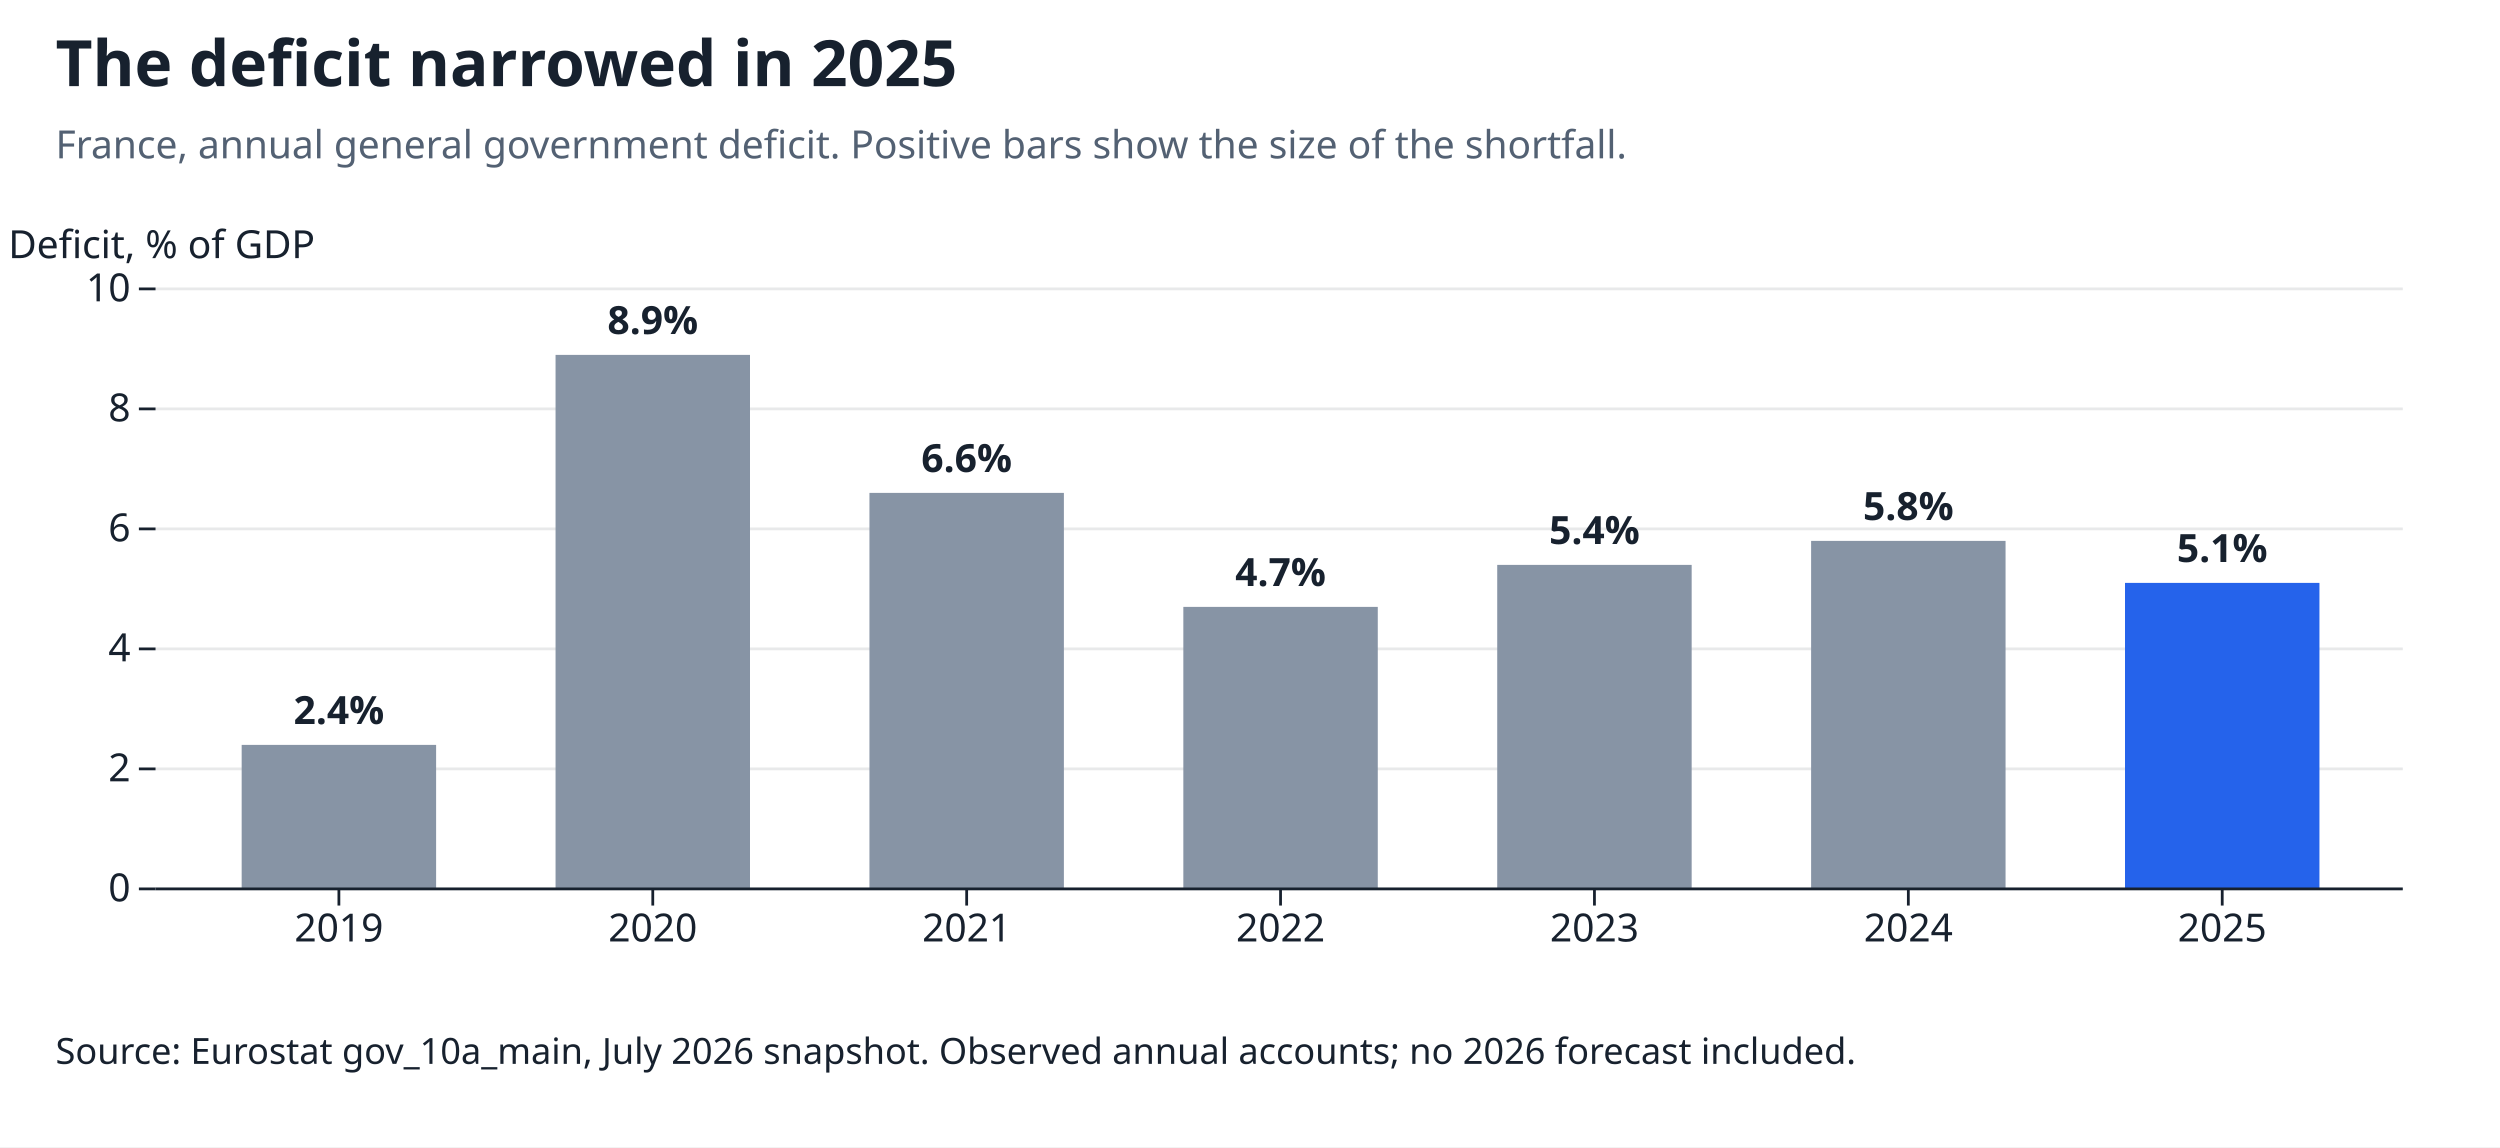
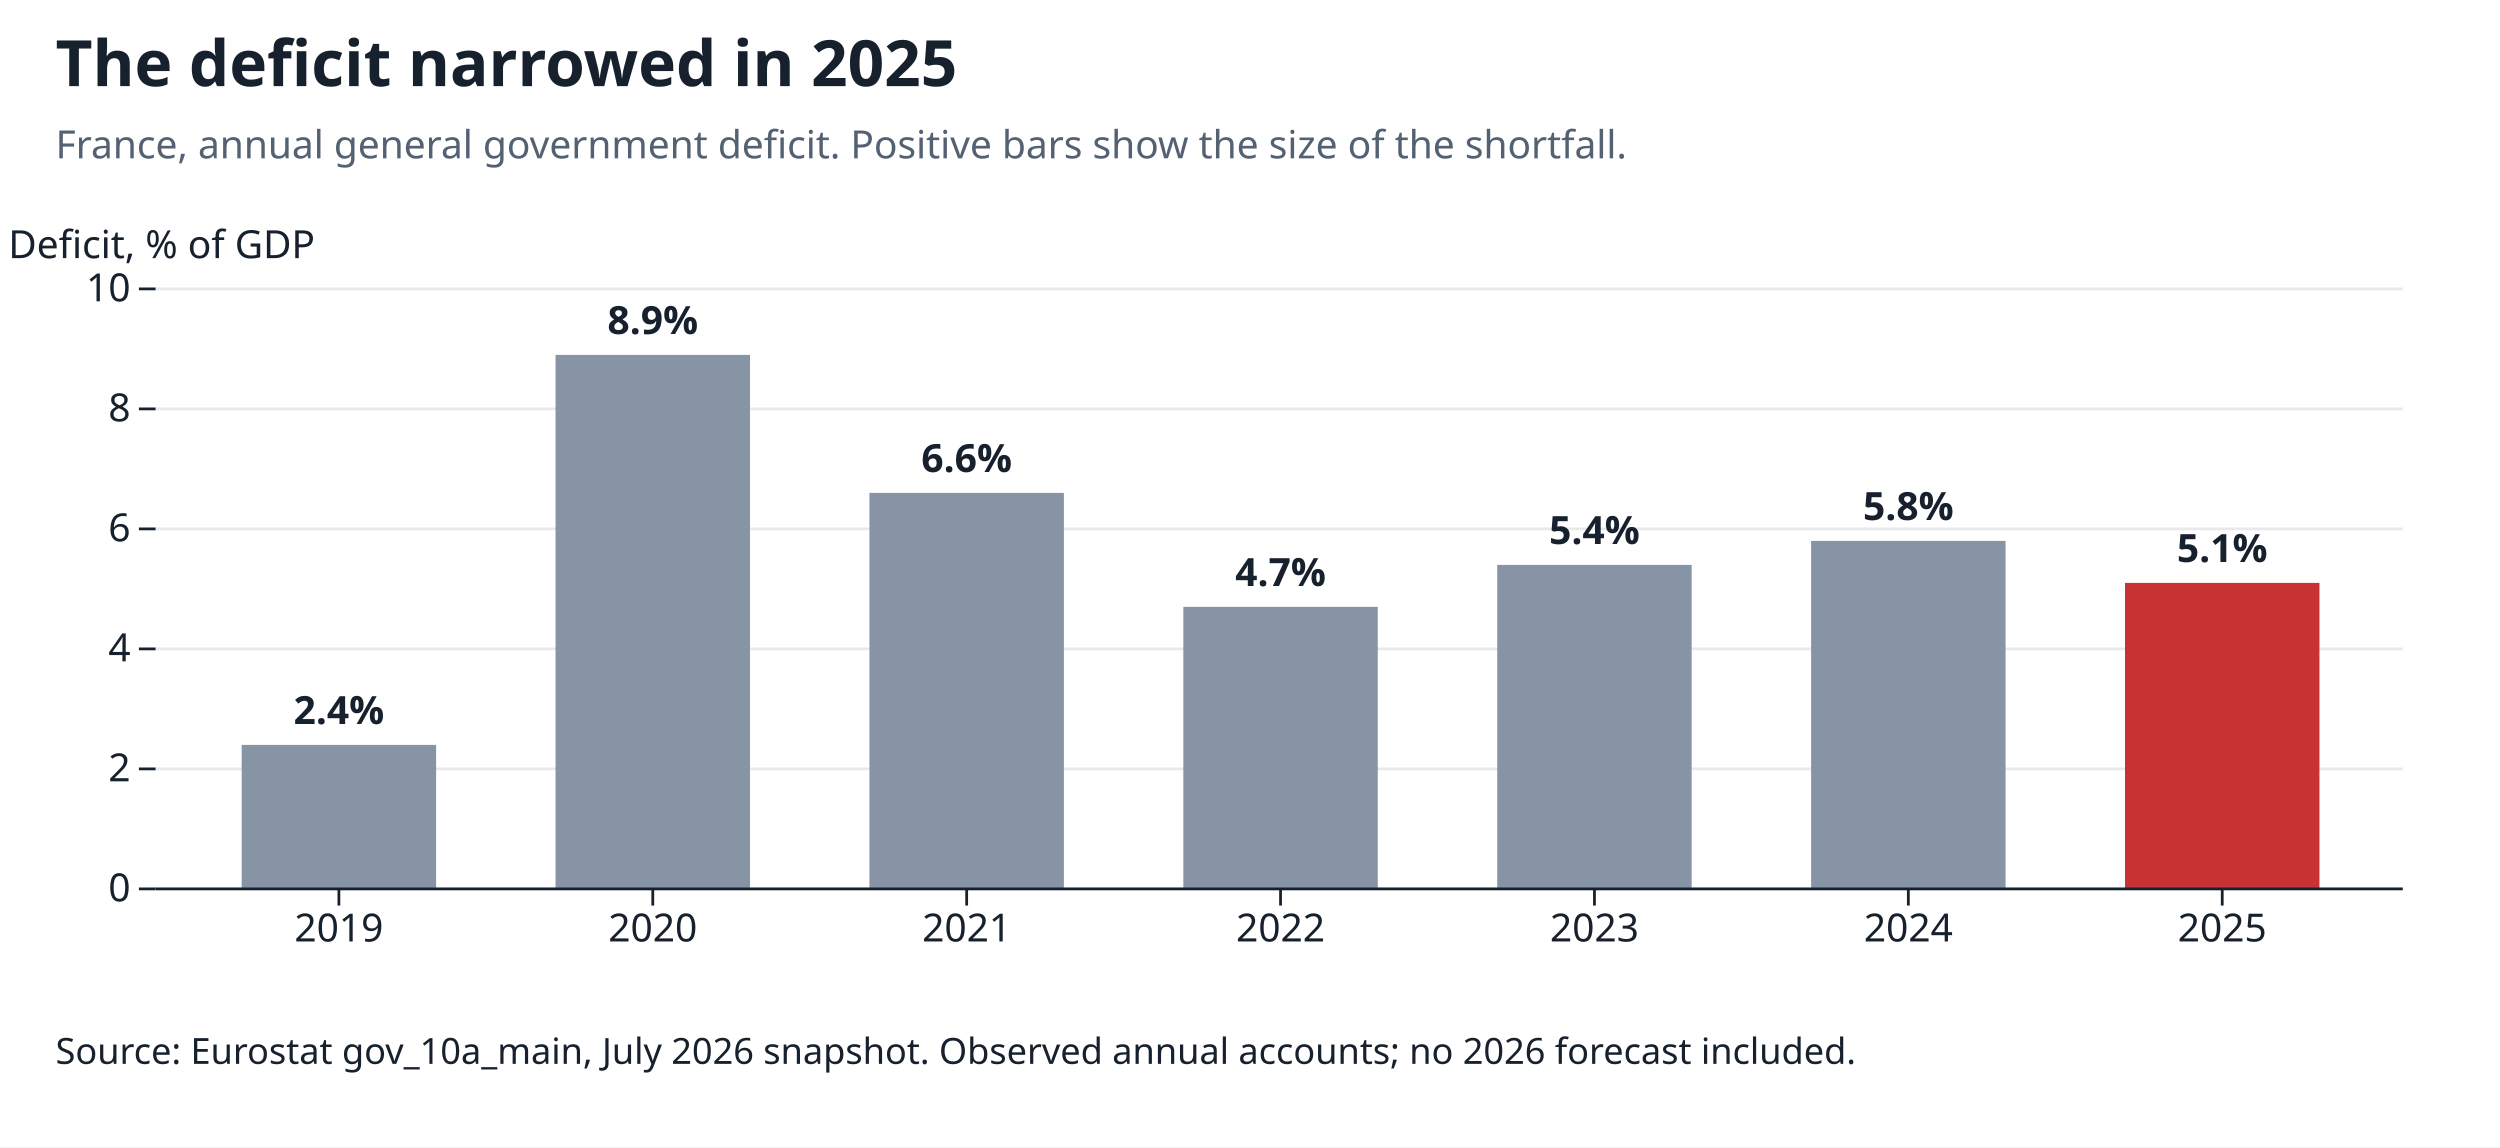
<svg xmlns="http://www.w3.org/2000/svg" width="900" height="413" viewBox="0 0 900 413" role="img">
  <rect width="100%" height="100%" fill="white" />
  <text x="20" y="31" fill="#17212e" font-family="system-ui, sans-serif" font-size="23" font-weight="bold">The deficit narrowed in 2025</text>
  <text x="20" y="57" fill="#536173" font-family="system-ui, sans-serif" font-size="14" font-weight="normal">France, annual general government deficit. Positive bars show the size of the shortfall.</text>
  <svg class="plot-d6a7b5" fill="currentColor" font-family="system-ui, sans-serif" font-size="10" text-anchor="middle" width="900" height="280" viewBox="0 0 900 280" style="font-family: system-ui, sans-serif; background: white; color: rgb(23, 33, 46); font-size: 14px;" y="80">
    <style>:where(.plot-d6a7b5) {
  --plot-background: white;
  display: block;
  height: auto;
  height: intrinsic;
  max-width: 100%;
}
:where(.plot-d6a7b5 text),
:where(.plot-d6a7b5 tspan) {
  white-space: pre;
}</style>
    <g aria-label="y-grid" aria-hidden="true" stroke="currentColor" stroke-opacity="0.1">
      <line x1="56" x2="865" y1="240" y2="240" />
      <line x1="56" x2="865" y1="196.8" y2="196.8" />
      <line x1="56" x2="865" y1="153.6" y2="153.6" />
      <line x1="56" x2="865" y1="110.4" y2="110.4" />
      <line x1="56" x2="865" y1="67.2" y2="67.2" />
      <line x1="56" x2="865" y1="24" y2="24" />
    </g>
    <g aria-label="y-axis tick" aria-hidden="true" fill="none" stroke="currentColor">
      <path transform="translate(56,240)" d="M0,0L-6,0" />
      <path transform="translate(56,196.8)" d="M0,0L-6,0" />
      <path transform="translate(56,153.6)" d="M0,0L-6,0" />
      <path transform="translate(56,110.4)" d="M0,0L-6,0" />
      <path transform="translate(56,67.2)" d="M0,0L-6,0" />
      <path transform="translate(56,24)" d="M0,0L-6,0" />
    </g>
    <g aria-label="y-axis tick label" text-anchor="end" font-variant="tabular-nums" transform="translate(-9,0)">
      <text y="0.32em" transform="translate(56,240)">0</text>
      <text y="0.32em" transform="translate(56,196.8)">2</text>
      <text y="0.32em" transform="translate(56,153.6)">4</text>
      <text y="0.32em" transform="translate(56,110.4)">6</text>
      <text y="0.32em" transform="translate(56,67.2)">8</text>
      <text y="0.32em" transform="translate(56,24)">10</text>
    </g>
    <g aria-label="y-axis label" text-anchor="start" transform="translate(-53,-21)">
      <text y="0.71em" transform="translate(56,24)">Deficit, % of GDP</text>
    </g>
    <g aria-label="x-axis tick" aria-hidden="true" fill="none" stroke="currentColor" transform="translate(51,0)">
      <path transform="translate(71,240)" d="M0,0L0,6" />
      <path transform="translate(184,240)" d="M0,0L0,6" />
      <path transform="translate(297,240)" d="M0,0L0,6" />
      <path transform="translate(410,240)" d="M0,0L0,6" />
      <path transform="translate(523,240)" d="M0,0L0,6" />
      <path transform="translate(636,240)" d="M0,0L0,6" />
      <path transform="translate(749,240)" d="M0,0L0,6" />
    </g>
    <g aria-label="x-axis tick label" transform="translate(51,9)">
      <text y="0.71em" transform="translate(71,240)">2019</text>
      <text y="0.71em" transform="translate(184,240)">2020</text>
      <text y="0.71em" transform="translate(297,240)">2021</text>
      <text y="0.71em" transform="translate(410,240)">2022</text>
      <text y="0.71em" transform="translate(523,240)">2023</text>
      <text y="0.71em" transform="translate(636,240)">2024</text>
      <text y="0.71em" transform="translate(749,240)">2025</text>
    </g>
    <g aria-label="bar">
      <rect x="87" width="70" y="188.16" height="51.84" fill="#8794a5" />
      <rect x="200" width="70" y="47.76" height="192.24" fill="#8794a5" />
      <rect x="313" width="70" y="97.44" height="142.56" fill="#8794a5" />
      <rect x="426" width="70" y="138.48" height="101.52" fill="#8794a5" />
      <rect x="539" width="70" y="123.36" height="116.64" fill="#8794a5" />
      <rect x="652" width="70" y="114.72" height="125.28" fill="#8794a5" />
-       <rect x="765" width="70" y="129.84" height="110.16" fill="#2563eb" />
+       <rect x="765" width="70" y="129.84" height="110.16" fill="#c83232" />
    </g>
    <g aria-label="rule" stroke="currentColor">
      <line x1="56" x2="865" y1="240" y2="240" />
    </g>
    <g aria-label="text" font-weight="bold" transform="translate(51,-12)">
      <text y="0.32em" transform="translate(71,188.16)">2.4%</text>
      <text y="0.32em" transform="translate(184,47.76)">8.9%</text>
      <text y="0.32em" transform="translate(297,97.44)">6.6%</text>
      <text y="0.32em" transform="translate(410,138.48)">4.7%</text>
      <text y="0.32em" transform="translate(523,123.36)">5.4%</text>
      <text y="0.32em" transform="translate(636,114.72)">5.8%</text>
      <text y="0.32em" transform="translate(749,129.84)">5.1%</text>
    </g>
  </svg>
  <text x="20" y="383" fill="#17212e" font-family="system-ui, sans-serif" font-size="13" font-weight="normal">Source: Eurostat gov_10a_main, July 2026 snapshot. Observed annual accounts; no 2026 forecast included.</text>
</svg>
